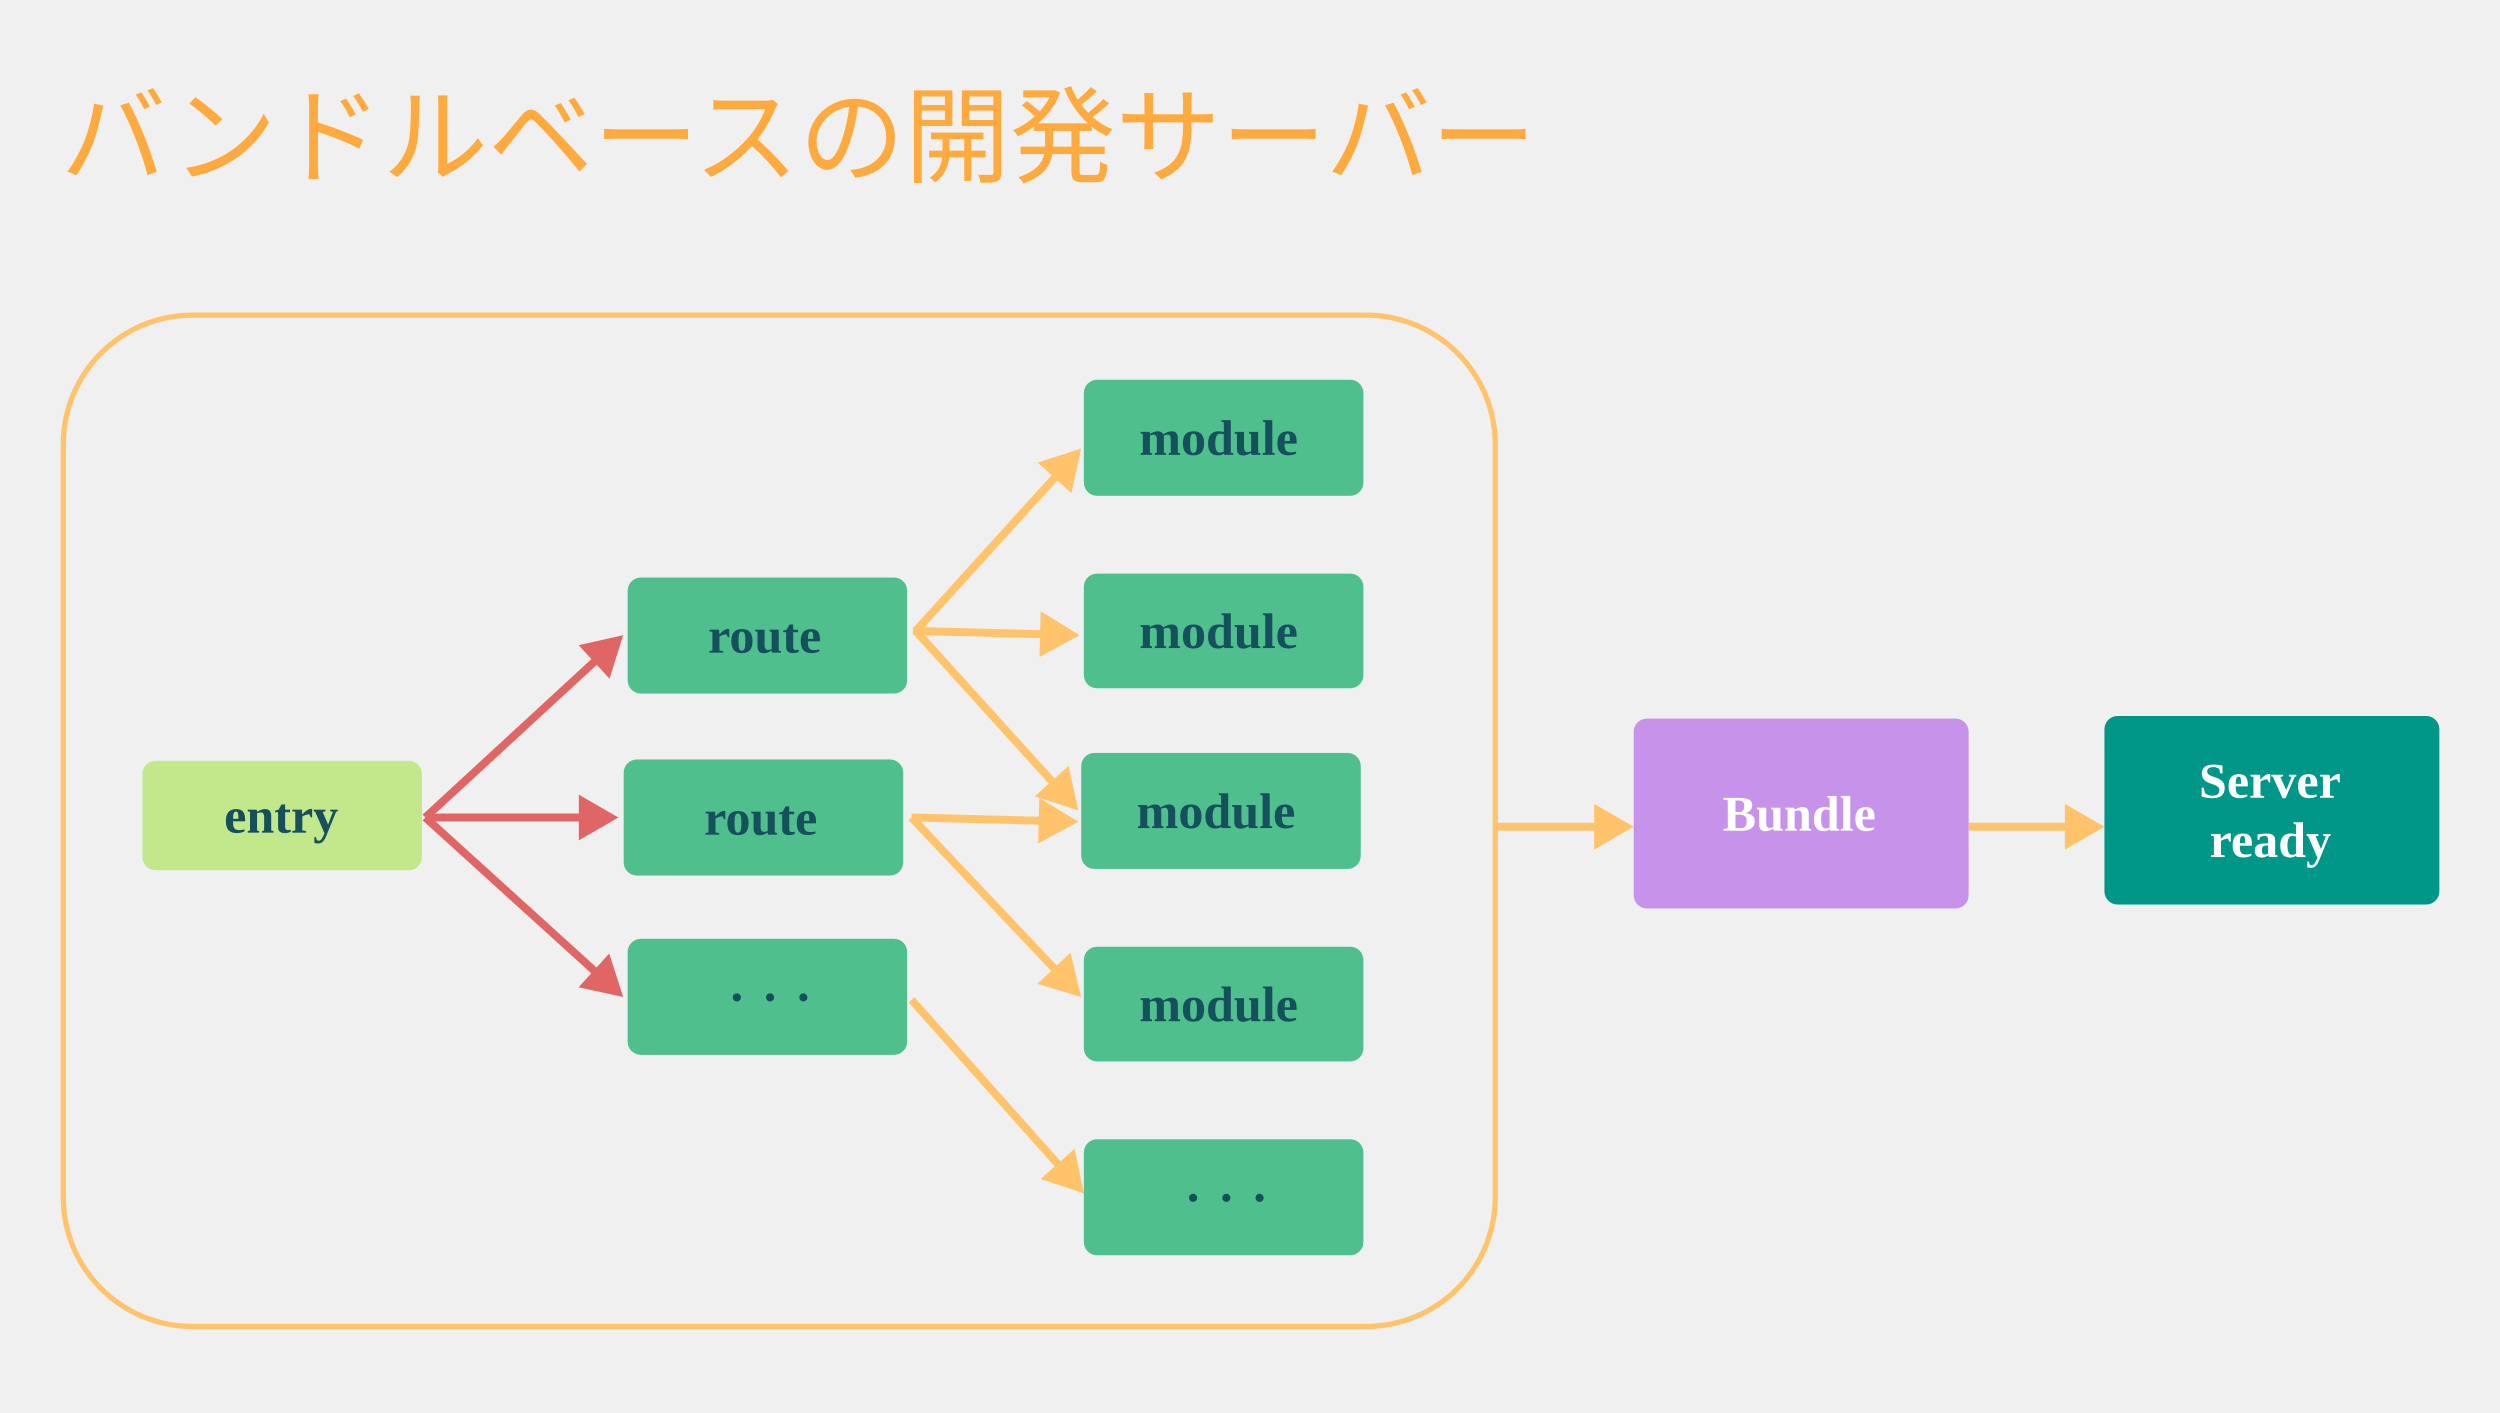
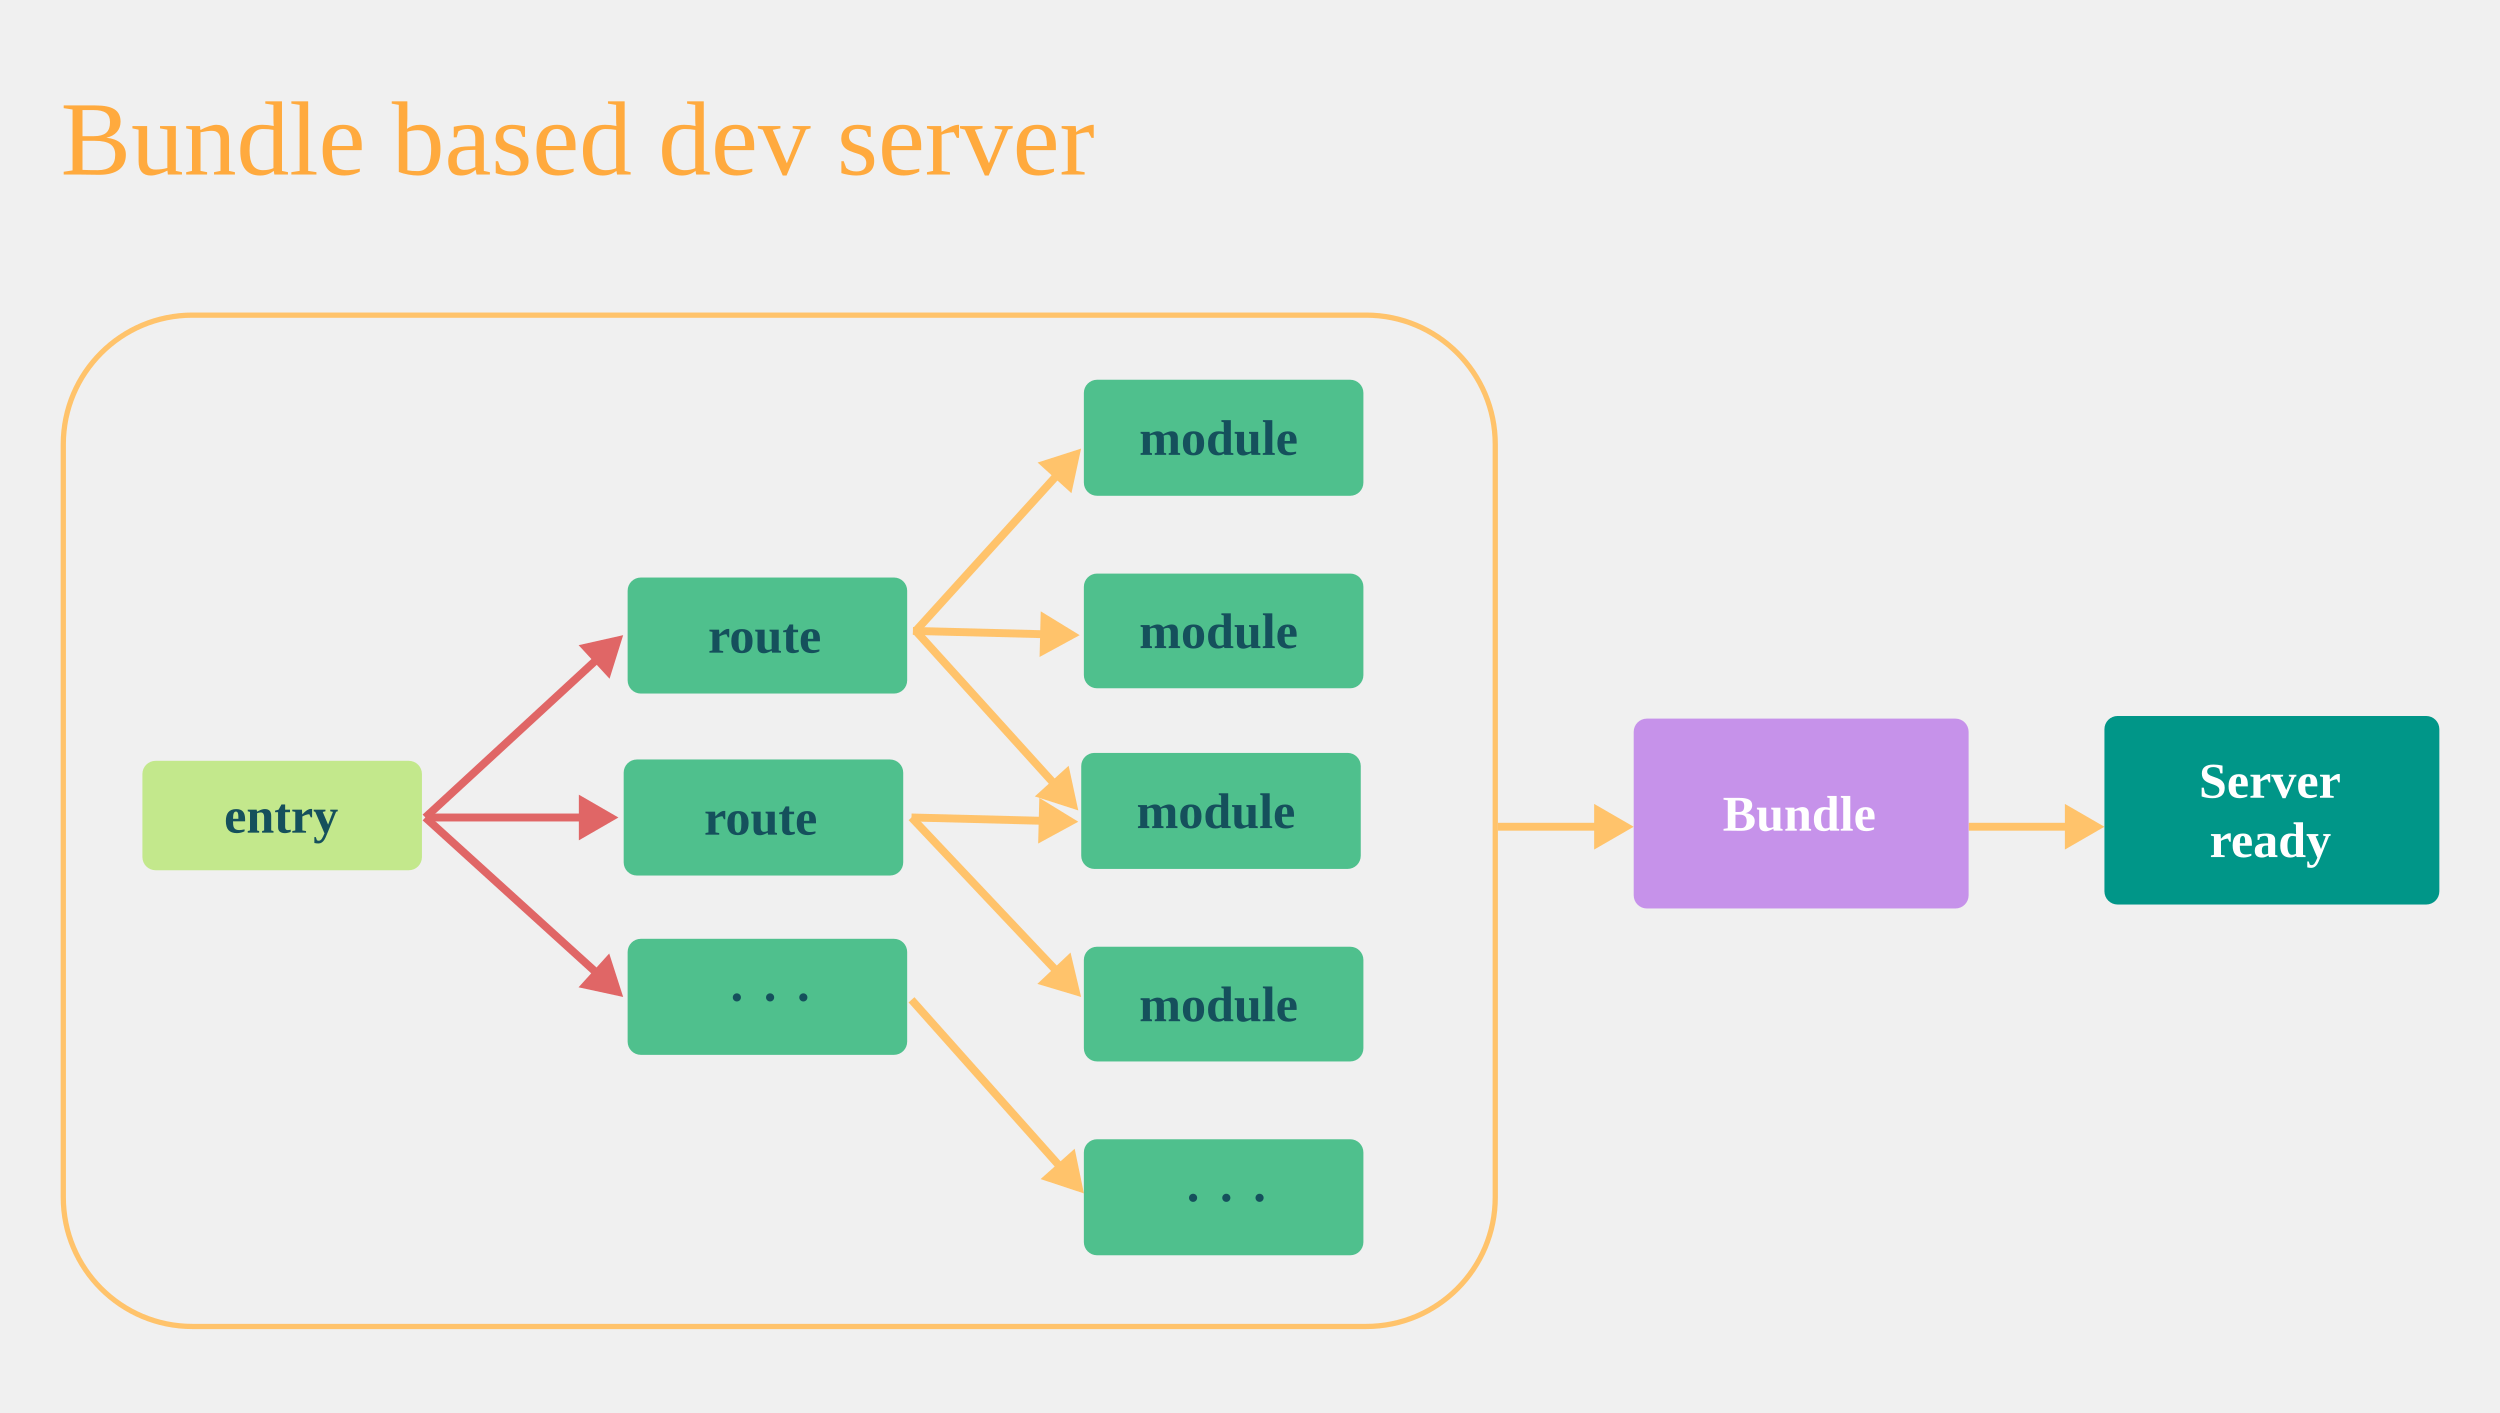
<svg xmlns="http://www.w3.org/2000/svg" viewBox="0 0 1896 1071" fill="none">
  <text fill="#FFAA3E" xml:space="preserve" style="white-space: pre" font-size="80" letter-spacing="0em">
-     <tspan x="46" y="132.344">バンドルベースの開発サーバー</tspan>
+     <tspan x="46" y="132.344">Bundle based dev server</tspan>
  </text>
  <rect x="48" y="239" width="1086" height="767" rx="98" stroke="#FFC36B" stroke-width="4" />
  <rect x="108" y="577" width="212" height="83" rx="10" fill="#C3E88C" />
  <text fill="#15505C" xml:space="preserve" style="white-space: pre" font-size="38" font-weight="600" letter-spacing="0em">
    <tspan x="170" y="631.488">entry</tspan>
  </text>
  <rect x="476" y="712" width="212" height="88" rx="10" fill="#4FC08D" />
  <text fill="#15505C" xml:space="preserve" style="white-space: pre" font-size="38" font-weight="600" letter-spacing="0.33em">
    <tspan x="552.5" y="768.988">···</tspan>
  </text>
  <rect x="476" y="438" width="212" height="88" rx="10" fill="#4FC08D" />
  <text fill="#15505C" xml:space="preserve" style="white-space: pre" font-size="38" font-weight="600" letter-spacing="0em">
    <tspan x="537" y="494.988">route</tspan>
  </text>
  <rect x="473" y="576" width="212" height="88" rx="10" fill="#4FC08D" />
  <text fill="#15505C" xml:space="preserve" style="white-space: pre" font-size="38" font-weight="600" letter-spacing="0em">
    <tspan x="534" y="632.988">route</tspan>
  </text>
  <path d="M472.614 481.699L438.815 489.291L462.289 514.766L472.614 481.699ZM324.582 622.18L454.791 502.201L450.726 497.789L320.516 617.768L324.582 622.18Z" fill="#E06666" />
  <path d="M469 620L439 602.679V637.321L469 620ZM323 623H442V617H323V623Z" fill="#E06666" />
  <path d="M472.614 756.105L462.032 723.12L438.757 748.777L472.614 756.105ZM320.533 622.196L450.601 740.186L454.632 735.742L324.565 617.752L320.533 622.196Z" fill="#E06666" />
  <path d="M822.052 905.098L815.036 871.175L789.166 894.213L822.052 905.098ZM689.041 760.243L801.856 886.929L806.337 882.939L693.521 756.253L689.041 760.243Z" fill="#FFC36B" />
  <path d="M819.908 756.105L811.894 722.403L786.715 746.195L819.908 756.105ZM689.1 622.034L799.185 738.54L803.546 734.419L693.462 617.914L689.1 622.034Z" fill="#FFC36B" />
  <path d="M817.765 623.19L788.215 605.112L787.334 639.742L817.765 623.19ZM691.205 622.973L790.697 625.502L790.85 619.504L691.357 616.975L691.205 622.973Z" fill="#FFC36B" />
  <path d="M818.837 481.699L789.286 463.622L788.406 498.252L818.837 481.699ZM692.277 481.483L791.769 484.012L791.922 478.014L692.429 475.485L692.277 481.483Z" fill="#FFC36B" />
  <path d="M819.909 340.209L786.924 350.795L812.584 374.067L819.909 340.209ZM696.719 480.499L803.992 362.224L799.547 358.193L692.275 476.468L696.719 480.499Z" fill="#FFC36B" />
  <path d="M817.765 614.614L810.467 580.751L784.789 604.002L817.765 614.614ZM692.273 480.497L797.418 596.614L801.866 592.587L696.721 476.47L692.273 480.497Z" fill="#FFC36B" />
  <rect x="822" y="288" width="212" height="88" rx="10" fill="#4FC08D" />
  <text fill="#15505C" xml:space="preserve" style="white-space: pre" font-size="38" font-weight="600" letter-spacing="0em">
    <tspan x="864" y="344.988">module</tspan>
  </text>
  <rect x="822" y="435" width="212" height="87" rx="10" fill="#4FC08D" />
  <text fill="#15505C" xml:space="preserve" style="white-space: pre" font-size="38" font-weight="600" letter-spacing="0em">
    <tspan x="864" y="491.488">module</tspan>
  </text>
  <rect x="820" y="571" width="212" height="88" rx="10" fill="#4FC08D" />
  <text fill="#15505C" xml:space="preserve" style="white-space: pre" font-size="38" font-weight="600" letter-spacing="0em">
    <tspan x="862" y="627.988">module</tspan>
  </text>
  <rect x="822" y="718" width="212" height="87" rx="10" fill="#4FC08D" />
  <text fill="#15505C" xml:space="preserve" style="white-space: pre" font-size="38" font-weight="600" letter-spacing="0em">
    <tspan x="864" y="774.488">module</tspan>
  </text>
  <rect x="822" y="864" width="212" height="88" rx="10" fill="#4FC08D" />
  <text fill="#15505C" xml:space="preserve" style="white-space: pre" font-size="38" font-weight="600" letter-spacing="0.33em">
    <tspan x="898.5" y="920.988">···</tspan>
  </text>
  <path d="M1239 627L1209 609.679V644.321L1239 627ZM1136 630H1212V624H1136V630Z" fill="#FFC36B" />
  <path d="M1596 627L1566 609.679V644.321L1596 627ZM1493 630H1569V624H1493V630Z" fill="#FFC36B" />
  <rect x="1239" y="545" width="254" height="144" rx="10" fill="#C692EA" />
  <text fill="white" xml:space="preserve" style="white-space: pre" font-size="38" font-weight="600" letter-spacing="0em">
    <tspan x="1306.5" y="629.988">Bundle</tspan>
  </text>
  <rect x="1596" y="543" width="254" height="143" rx="10" fill="#009688" />
  <text fill="white" xml:space="preserve" style="white-space: pre" font-size="38" font-weight="600" letter-spacing="0em">
    <tspan x="1667.71" y="604.988">Server
</tspan>
    <tspan x="1675.76" y="649.988">ready</tspan>
  </text>
</svg>
